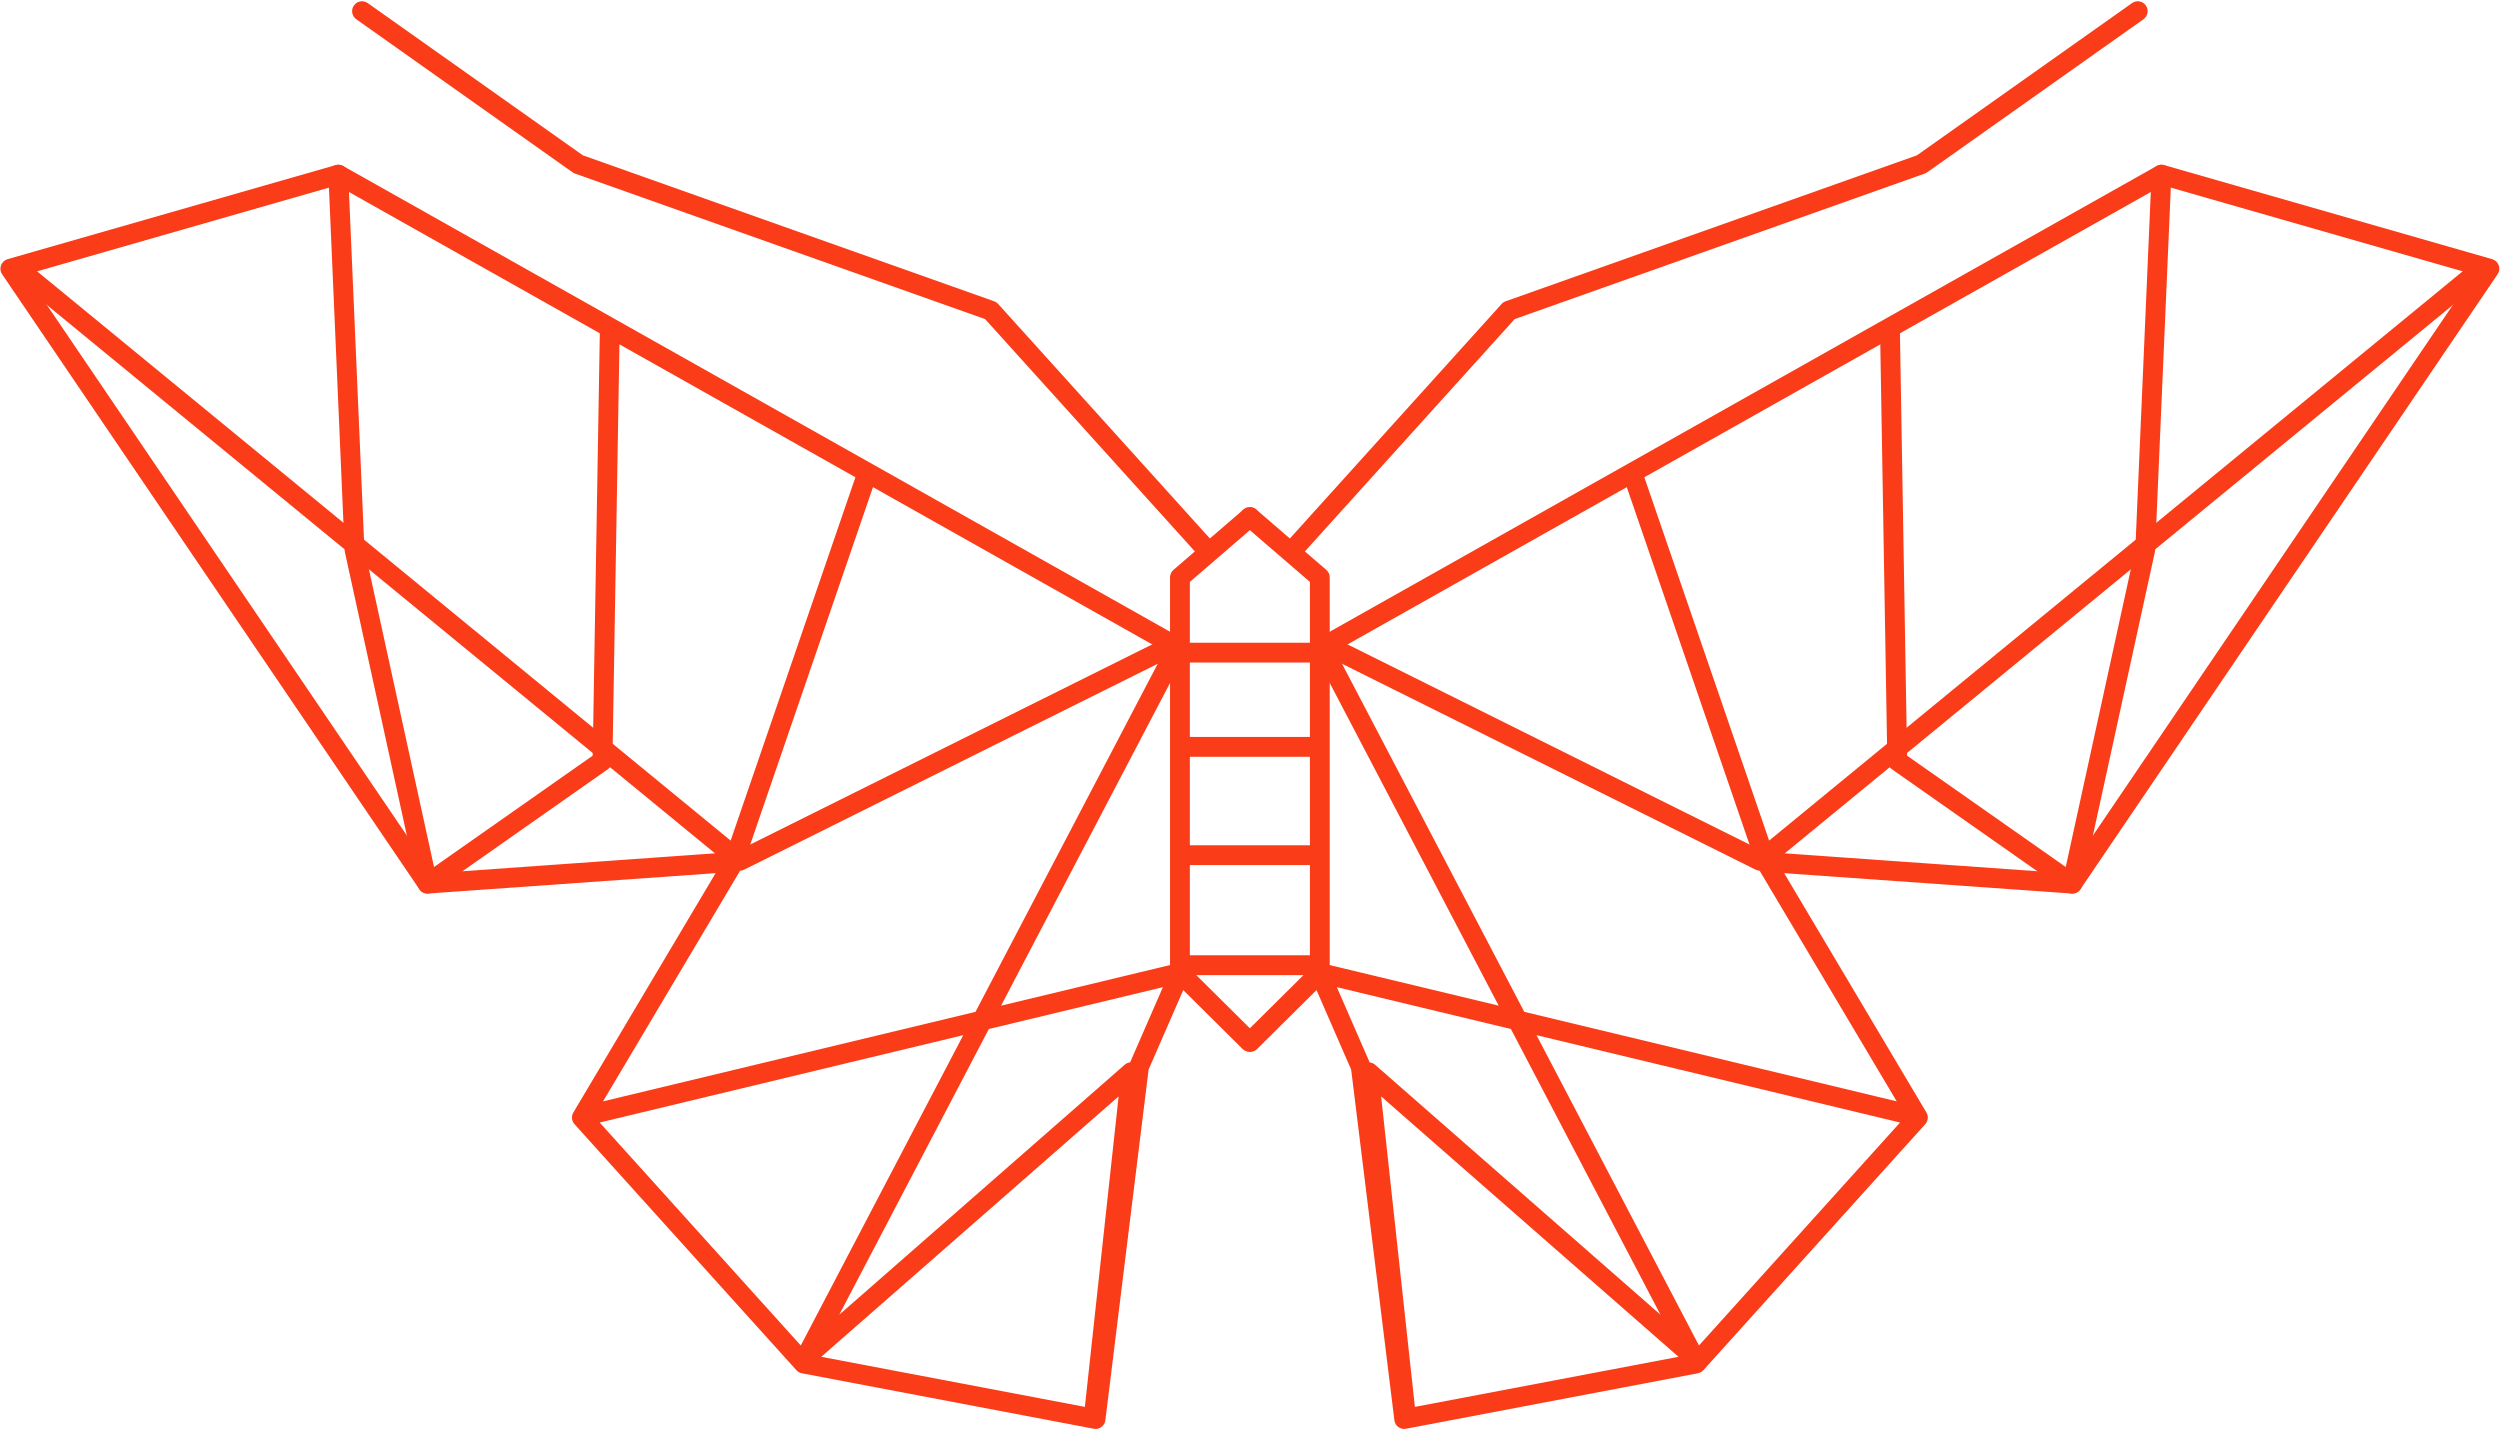
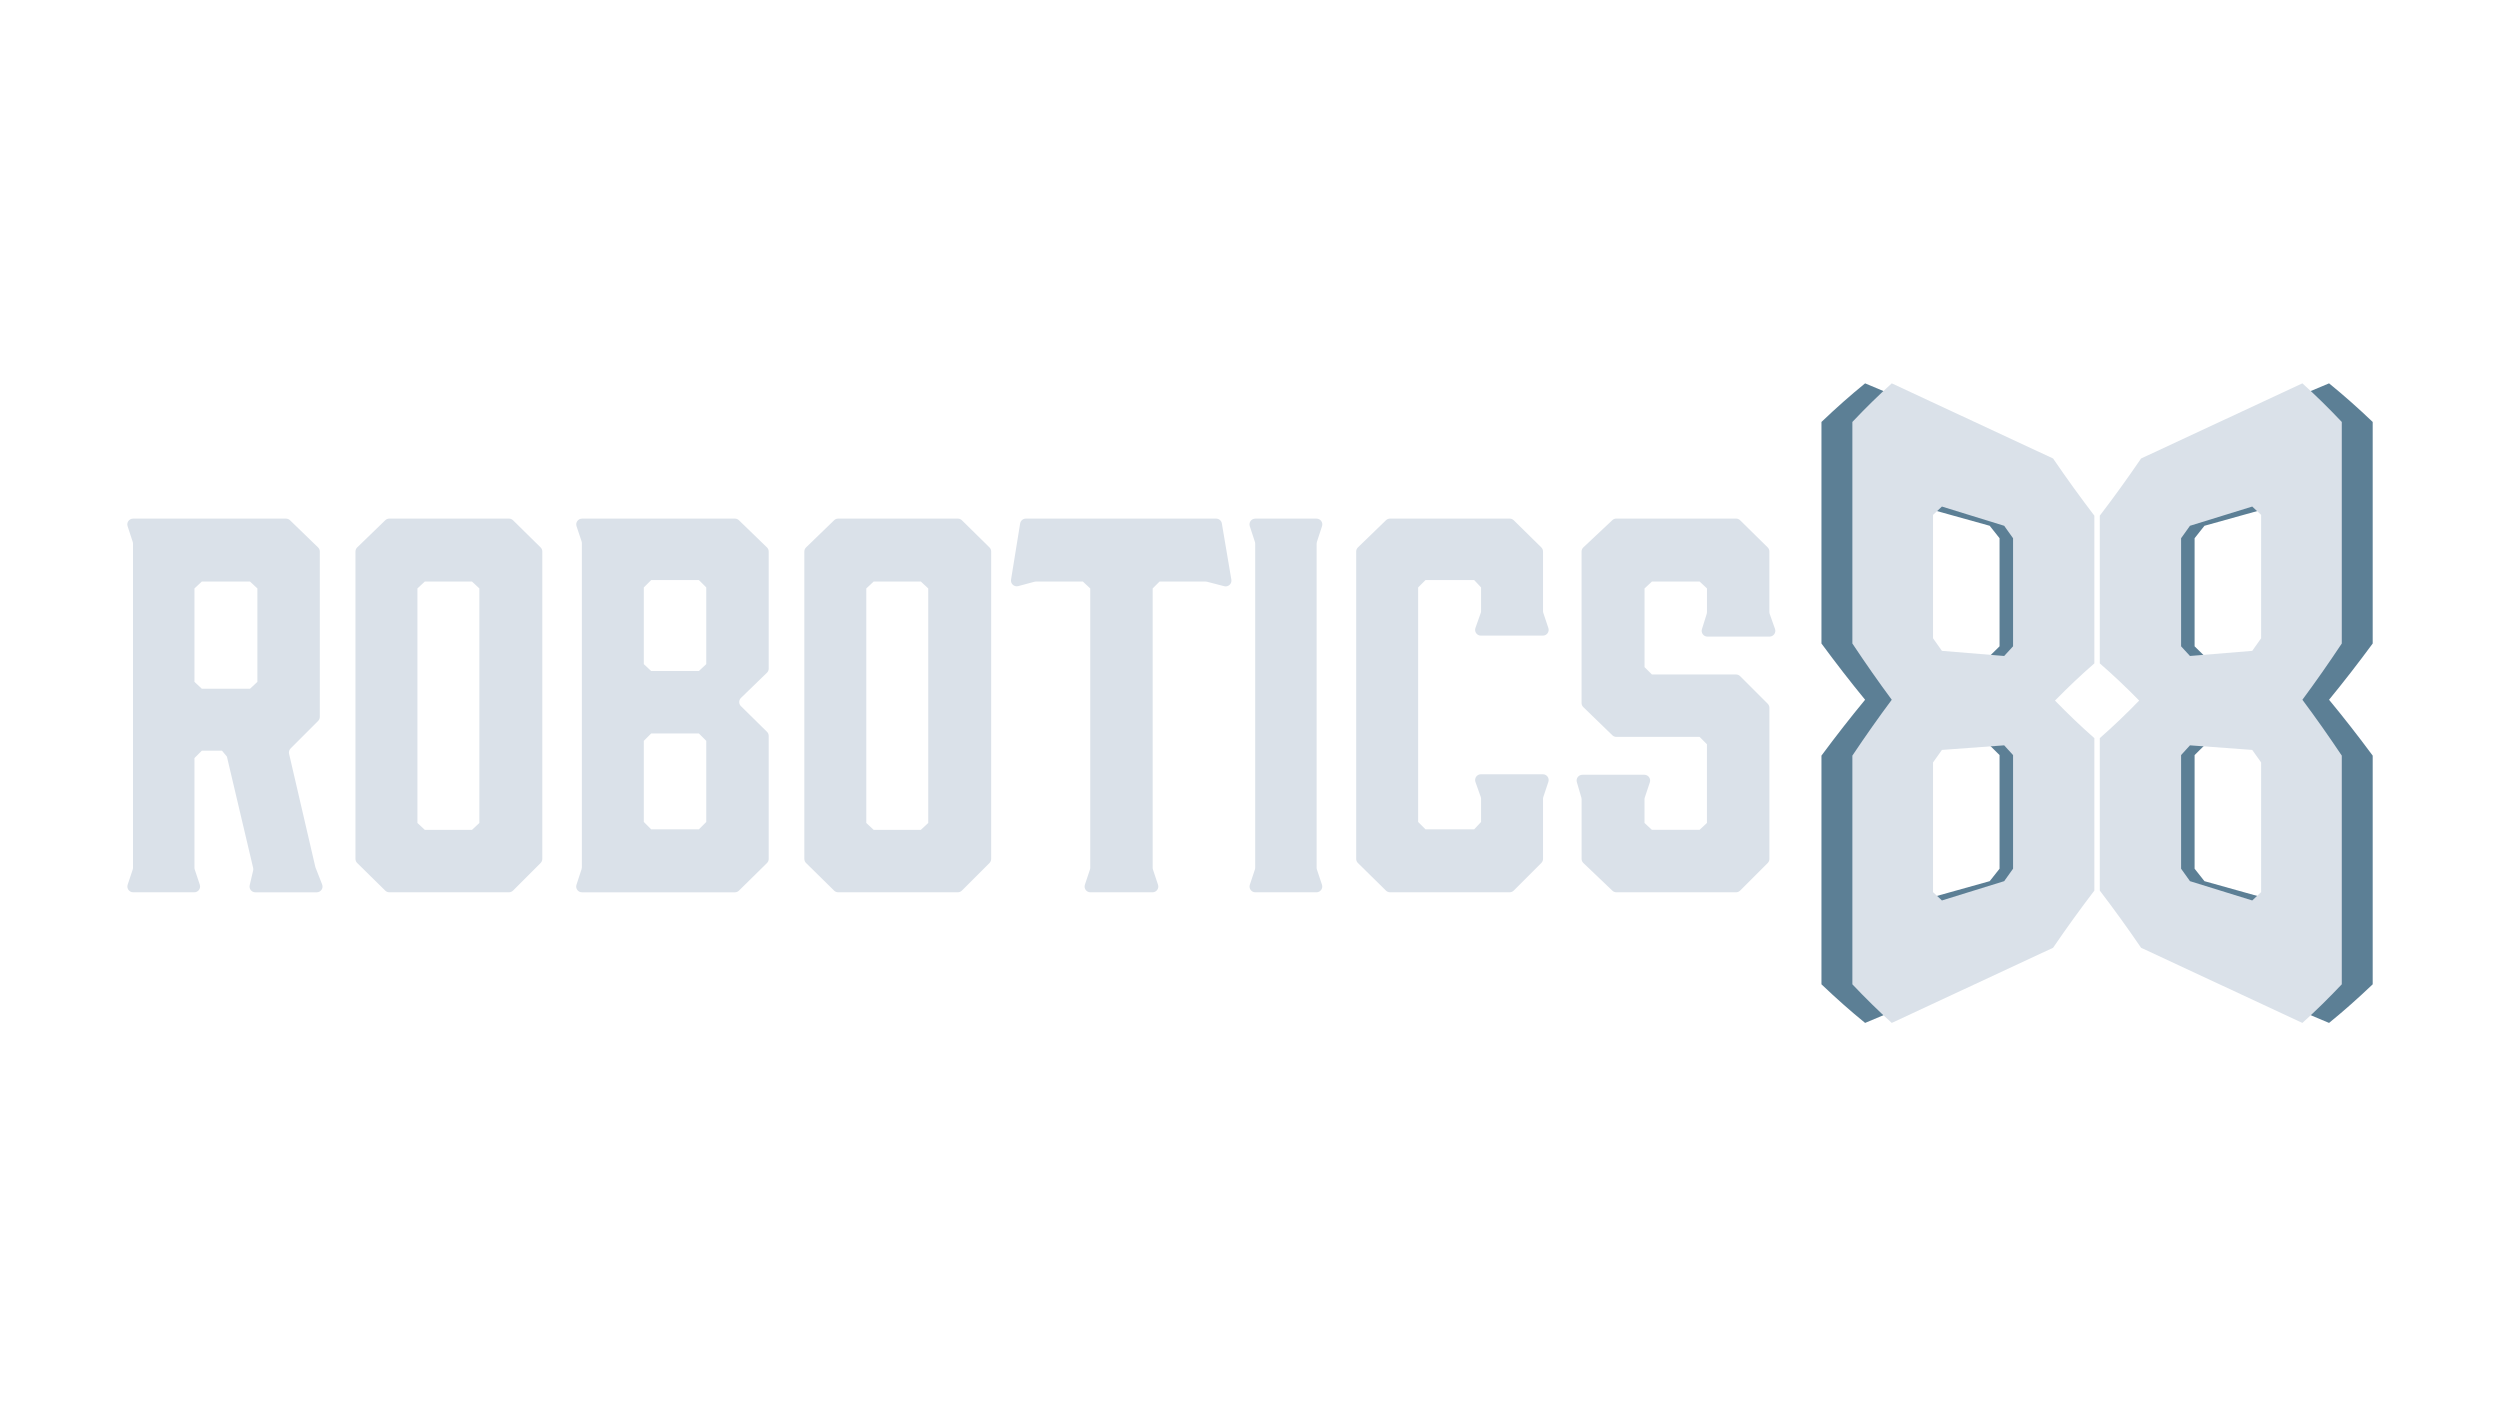
- <svg xmlns="http://www.w3.org/2000/svg" fill="#fa3c19" height="576.9" preserveAspectRatio="xMidYMid meet" version="1" viewBox="495.4 711.3 1009.3 576.9" width="1009.3" zoomAndPan="magnify">
-   <g id="change1_1">
-     <path d="M 999.848 1135.922 C 998.828 1135.922 997.809 1135.531 997.027 1134.762 L 968.949 1106.91 C 968.191 1106.16 967.766 1105.129 967.766 1104.07 L 967.766 944.398 C 967.766 943.23 968.273 942.129 969.152 941.371 L 997.387 917.031 C 999.062 915.59 1001.59 915.77 1003.031 917.449 C 1004.469 919.121 1004.281 921.641 1002.609 923.09 L 975.766 946.23 L 975.766 1102.398 L 1002.66 1129.078 C 1004.23 1130.641 1004.238 1133.172 1002.691 1134.738 C 1001.898 1135.52 1000.871 1135.922 999.848 1135.922" fill="inherit" />
-     <path d="M 982.711 937.398 C 981.617 937.398 980.531 936.961 979.738 936.078 L 893.113 840.129 L 727.52 781.371 C 727.172 781.25 726.844 781.078 726.547 780.859 L 639.242 719.078 C 637.438 717.801 637.012 715.309 638.285 713.5 C 639.562 711.699 642.059 711.27 643.863 712.551 L 730.715 774.012 L 896.742 832.93 C 897.367 833.148 897.93 833.52 898.375 834.02 L 985.68 930.719 C 987.156 932.359 987.031 934.891 985.391 936.371 C 984.625 937.059 983.664 937.398 982.711 937.398" fill="inherit" />
-     <path d="M 791.648 1055.281 C 793.031 1055.281 794.32 1056 795.055 1057.18 C 795.836 1058.449 795.848 1060.051 795.086 1061.328 L 738.855 1155.941 L 889.219 1119.801 L 965.449 974.211 L 631.473 786.109 L 505.977 822.102 L 670.016 1063.891 L 791.367 1055.289 C 791.461 1055.289 791.555 1055.281 791.648 1055.281 Z M 894.621 1126.73 L 834.227 1242.07 L 949.457 1141.16 C 950.09 1140.609 950.859 1140.281 951.652 1140.199 L 964.887 1109.84 Z M 737.508 1164.488 L 818.691 1254.5 L 884.289 1129.211 Z M 826.961 1259.07 L 933.383 1279.289 L 947.008 1153.941 Z M 937.688 1288.191 C 937.441 1288.191 937.191 1288.16 936.941 1288.109 L 819.137 1265.719 C 818.277 1265.559 817.496 1265.121 816.914 1264.469 L 727.344 1165.16 C 726.168 1163.859 725.977 1161.949 726.871 1160.441 L 784.305 1063.809 L 668.285 1072.031 C 666.852 1072.141 665.492 1071.469 664.691 1070.289 L 496.258 822.02 C 495.539 820.961 495.371 819.621 495.809 818.41 C 496.242 817.211 497.23 816.281 498.465 815.93 L 630.875 777.961 C 631.906 777.672 633.008 777.801 633.941 778.32 L 972.754 969.148 C 974.637 970.211 975.34 972.57 974.336 974.488 L 899.551 1117.309 L 970.828 1100.18 C 972.305 1099.82 973.855 1100.34 974.828 1101.5 C 975.805 1102.66 976.039 1104.281 975.434 1105.672 L 959.113 1143.102 L 941.66 1284.672 C 941.523 1285.77 940.941 1286.77 940.047 1287.422 C 939.355 1287.922 938.531 1288.191 937.688 1288.191" fill="inherit" />
-     <path d="M 794.031 1062.828 C 793.121 1062.828 792.223 1062.52 791.492 1061.922 L 502.742 824.922 C 501.031 823.52 500.785 821 502.188 819.289 C 503.59 817.59 506.109 817.34 507.816 818.738 L 794.566 1054.102 L 965.152 969.172 C 967.129 968.191 969.531 968.988 970.516 970.969 C 971.5 972.949 970.695 975.352 968.719 976.328 L 795.812 1062.41 C 795.246 1062.691 794.637 1062.828 794.031 1062.828" fill="inherit" />
-     <path d="M 668 1072.039 C 667.512 1072.039 667.02 1071.961 666.547 1071.77 C 665.301 1071.289 664.379 1070.211 664.094 1068.898 L 634.617 934.102 C 634.57 933.879 634.539 933.648 634.531 933.422 L 627.98 781.98 C 627.887 779.77 629.598 777.91 631.805 777.809 C 634 777.719 635.879 779.43 635.973 781.629 L 642.508 932.73 L 670.625 1061.32 L 734.684 1016.371 L 737.566 845.109 C 737.605 842.91 739.434 841.16 741.633 841.18 C 743.844 841.219 745.602 843.039 745.566 845.25 L 742.648 1018.539 C 742.629 1019.82 741.996 1021.012 740.945 1021.75 L 670.301 1071.32 C 669.617 1071.801 668.812 1072.039 668 1072.039" fill="inherit" />
-     <path d="M 791.648 1063.281 C 791.219 1063.281 790.781 1063.211 790.348 1063.07 C 788.262 1062.352 787.148 1060.07 787.863 1057.98 L 841.062 903.07 C 841.781 900.98 844.059 899.871 846.145 900.578 C 848.234 901.301 849.348 903.57 848.629 905.66 L 795.434 1060.578 C 794.863 1062.238 793.309 1063.281 791.648 1063.281" fill="inherit" />
-     <path d="M 1000.148 1135.922 C 999.125 1135.922 998.098 1135.531 997.316 1134.738 C 995.758 1133.172 995.77 1130.641 997.34 1129.078 L 1024.238 1102.398 L 1024.238 946.23 L 997.391 923.09 C 995.715 921.641 995.527 919.121 996.973 917.449 C 998.414 915.77 1000.941 915.59 1002.609 917.031 L 1030.852 941.371 C 1031.73 942.129 1032.238 943.23 1032.238 944.398 L 1032.238 1104.07 C 1032.238 1105.129 1031.809 1106.16 1031.051 1106.91 L 1002.969 1134.762 C 1002.191 1135.531 1001.172 1135.922 1000.148 1135.922" fill="inherit" />
-     <path d="M 1017.289 937.398 C 1016.328 937.398 1015.379 937.059 1014.609 936.371 C 1012.969 934.891 1012.84 932.359 1014.32 930.719 L 1101.629 834.02 C 1102.07 833.52 1102.629 833.148 1103.262 832.93 L 1269.289 774.012 L 1356.141 712.551 C 1357.941 711.27 1360.441 711.699 1361.711 713.5 C 1362.988 715.309 1362.559 717.801 1360.762 719.078 L 1273.461 780.859 C 1273.16 781.078 1272.828 781.25 1272.48 781.371 L 1106.891 840.129 L 1020.262 936.078 C 1019.469 936.961 1018.379 937.398 1017.289 937.398" fill="inherit" />
-     <path d="M 1110.781 1119.801 L 1261.148 1155.941 L 1204.91 1061.328 C 1204.148 1060.051 1204.172 1058.449 1204.949 1057.18 C 1205.73 1055.922 1207.141 1055.191 1208.641 1055.289 L 1329.98 1063.891 L 1494.02 822.102 L 1368.531 786.109 L 1034.551 974.211 Z M 1048.352 1140.199 C 1049.141 1140.281 1049.91 1140.609 1050.539 1141.16 L 1165.77 1242.07 L 1105.379 1126.73 L 1035.109 1109.84 Z M 1115.711 1129.211 L 1181.309 1254.5 L 1262.488 1164.488 Z M 1052.988 1153.941 L 1066.621 1279.289 L 1173.039 1259.07 Z M 1062.309 1288.191 C 1061.469 1288.191 1060.641 1287.922 1059.949 1287.422 C 1059.059 1286.77 1058.48 1285.77 1058.34 1284.672 L 1040.891 1143.102 L 1024.57 1105.672 C 1023.961 1104.281 1024.199 1102.66 1025.172 1101.5 C 1026.148 1100.34 1027.691 1099.82 1029.172 1100.18 L 1100.449 1117.309 L 1025.672 974.488 C 1024.66 972.57 1025.359 970.211 1027.25 969.148 L 1366.059 778.32 C 1366.988 777.789 1368.102 777.672 1369.129 777.961 L 1501.539 815.93 C 1502.77 816.281 1503.762 817.211 1504.191 818.41 C 1504.629 819.621 1504.461 820.961 1503.738 822.02 L 1335.309 1070.289 C 1334.512 1071.469 1333.141 1072.141 1331.719 1072.031 L 1215.699 1063.809 L 1273.129 1160.441 C 1274.02 1161.949 1273.828 1163.859 1272.66 1165.16 L 1183.09 1264.469 C 1182.5 1265.121 1181.719 1265.559 1180.859 1265.719 L 1063.059 1288.109 C 1062.809 1288.16 1062.559 1288.191 1062.309 1288.191" fill="inherit" />
-     <path d="M 1205.969 1062.828 C 1205.359 1062.828 1204.75 1062.691 1204.191 1062.41 L 1031.281 976.328 C 1029.301 975.352 1028.5 972.949 1029.48 970.969 C 1030.469 968.988 1032.871 968.191 1034.852 969.172 L 1205.43 1054.102 L 1492.18 818.738 C 1493.891 817.34 1496.41 817.59 1497.809 819.289 C 1499.219 821 1498.969 823.52 1497.262 824.922 L 1208.512 1061.922 C 1207.781 1062.52 1206.879 1062.828 1205.969 1062.828" fill="inherit" />
-     <path d="M 1332 1072.039 C 1331.191 1072.039 1330.391 1071.801 1329.699 1071.32 L 1259.051 1021.75 C 1258.012 1021.012 1257.371 1019.82 1257.352 1018.539 L 1254.43 845.25 C 1254.398 843.039 1256.16 841.219 1258.371 841.18 C 1260.621 841.16 1262.398 842.91 1262.43 845.109 L 1265.32 1016.371 L 1329.379 1061.32 L 1357.488 932.73 L 1364.031 781.629 C 1364.121 779.422 1366.012 777.719 1368.199 777.809 C 1370.398 777.91 1372.109 779.77 1372.02 781.98 L 1365.469 933.422 C 1365.461 933.648 1365.43 933.879 1365.379 934.102 L 1335.91 1068.898 C 1335.621 1070.211 1334.699 1071.289 1333.449 1071.77 C 1332.98 1071.949 1332.488 1072.039 1332 1072.039" fill="inherit" />
-     <path d="M 1208.352 1063.281 C 1206.691 1063.281 1205.141 1062.238 1204.57 1060.578 L 1151.371 905.66 C 1150.648 903.57 1151.762 901.301 1153.852 900.578 C 1155.941 899.859 1158.219 900.98 1158.941 903.07 L 1212.141 1057.98 C 1212.852 1060.07 1211.738 1062.352 1209.648 1063.07 C 1209.219 1063.211 1208.781 1063.281 1208.352 1063.281" fill="inherit" />
-     <path d="M 1026.07 978.781 L 973.363 978.781 C 971.156 978.781 969.363 976.988 969.363 974.781 C 969.363 972.57 971.156 970.781 973.363 970.781 L 1026.07 970.781 C 1028.281 970.781 1030.07 972.57 1030.07 974.781 C 1030.07 976.988 1028.281 978.781 1026.07 978.781" fill="inherit" />
-     <path d="M 1026.07 1016.828 L 973.363 1016.828 C 971.156 1016.828 969.363 1015.039 969.363 1012.828 C 969.363 1010.629 971.156 1008.828 973.363 1008.828 L 1026.07 1008.828 C 1028.281 1008.828 1030.07 1010.629 1030.07 1012.828 C 1030.07 1015.039 1028.281 1016.828 1026.07 1016.828" fill="inherit" />
-     <path d="M 1026.07 1060.551 L 973.363 1060.551 C 971.156 1060.551 969.363 1058.762 969.363 1056.551 C 969.363 1054.34 971.156 1052.551 973.363 1052.551 L 1026.07 1052.551 C 1028.281 1052.551 1030.07 1054.34 1030.07 1056.551 C 1030.07 1058.762 1028.281 1060.551 1026.07 1060.551" fill="inherit" />
-     <path d="M 1026.07 1104.969 L 973.363 1104.969 C 971.156 1104.969 969.363 1103.18 969.363 1100.969 C 969.363 1098.762 971.156 1096.969 973.363 1096.969 L 1026.07 1096.969 C 1028.281 1096.969 1030.07 1098.762 1030.07 1100.969 C 1030.07 1103.18 1028.281 1104.969 1026.07 1104.969" fill="inherit" />
+ <svg xmlns="http://www.w3.org/2000/svg" id="Layer_3" data-name="Layer 3" viewBox="0 0 1920 1080">
+   <defs>
+     <style>
+       .cls-1 {
+         fill: none;
+       }
+ 
+       .cls-2 {
+         clip-path: url(#clippath);
+       }
+ 
+       .cls-3 {
+         fill: #dae1e9;
+       }
+ 
+       .cls-4 {
+         fill: #5c7f95;
+       }
+ 
+       .cls-5 {
+         clip-path: url(#clippath-1);
+       }
+     </style>
+     <clipPath id="clippath">
+       <rect class="cls-1" x="1612.64" y="294.4" width="209.59" height="491.2" />
+     </clipPath>
+     <clipPath id="clippath-1">
+       <rect class="cls-1" x="1398.88" y="294.4" width="209.59" height="491.2" />
+     </clipPath>
+   </defs>
+   <g>
+     <path class="cls-3" d="M98.04,679.45l3.87-11.61c.15-.45,.23-.92,.23-1.4v-248.93c0-.47-.07-.93-.22-1.37l-3.93-12.03c-.93-2.86,1.2-5.8,4.21-5.8h117.46c1.15,0,2.26,.45,3.08,1.25l21.53,20.86c.86,.83,1.35,1.98,1.35,3.18v126.94c0,1.17-.47,2.3-1.3,3.13l-21.13,21.13c-1.08,1.08-1.53,2.64-1.18,4.13l20.14,86.78c.05,.21,.11,.42,.19,.62l5.06,12.91c1.14,2.9-1,6.05-4.12,6.05h-47.2c-2.85,0-4.96-2.66-4.31-5.44l2.64-11.3c.16-.67,.16-1.36,0-2.03l-20.15-85.46-3.78-4.53h-15.48l-5.66,5.66v84.24c0,.48,.08,.95,.23,1.4l3.87,11.61c.96,2.87-1.18,5.83-4.2,5.83h-46.99c-3.02,0-5.16-2.96-4.2-5.83Zm93.97-150.5l5.66-5.29v-71.74l-5.66-5.29h-37.01l-5.66,5.29v71.74l5.66,5.29h37.01Z" />
+     <path class="cls-3" d="M416.49,423.56v236.09c0,1.17-.47,2.3-1.3,3.13l-21.19,21.19c-.83,.83-1.96,1.3-3.13,1.3h-91.89c-1.16,0-2.28-.46-3.11-1.27l-21.55-21.21c-.85-.83-1.32-1.97-1.32-3.16v-236.05c0-1.2,.49-2.35,1.35-3.18l21.53-20.86c.83-.8,1.93-1.25,3.08-1.25h91.93c1.16,0,2.28,.46,3.11,1.27l21.17,20.84c.85,.83,1.32,1.97,1.32,3.16Zm-54,23.07h-36.25l-5.66,5.29v180.12l5.66,5.29h36.25l5.66-5.29v-180.12l-5.66-5.29Z" />
+     <path class="cls-3" d="M446.98,398.29h117.42c1.15,0,2.26,.45,3.08,1.25l21.53,20.86c.86,.83,1.35,1.98,1.35,3.18v89.9c0,1.2-.49,2.35-1.35,3.18l-19.94,19.33c-1.79,1.73-1.8,4.59-.02,6.34l19.99,19.69c.85,.83,1.32,1.97,1.32,3.16v94.47c0,1.19-.48,2.32-1.32,3.16l-21.55,21.21c-.83,.82-1.94,1.27-3.11,1.27h-117.44c-3.01,0-5.14-2.94-4.21-5.8l3.93-12.03c.14-.44,.22-.91,.22-1.37v-248.93c0-.48-.08-.95-.23-1.4l-3.87-11.61c-.96-2.87,1.18-5.83,4.2-5.83Zm47.47,111.77l5.66,5.29h36.63l5.66-5.29v-58.91l-5.66-5.66h-36.63l-5.66,5.66v58.91Zm42.29,53.24h-36.63l-5.66,5.67v62.3l5.66,5.66h36.63l5.66-5.66v-62.3l-5.66-5.67Z" />
+     <path class="cls-3" d="M761.22,423.56v236.09c0,1.17-.47,2.3-1.3,3.13l-21.19,21.19c-.83,.83-1.96,1.3-3.13,1.3h-91.89c-1.16,0-2.28-.46-3.11-1.27l-21.55-21.21c-.85-.83-1.32-1.97-1.32-3.16v-236.05c0-1.2,.49-2.35,1.35-3.18l21.53-20.86c.83-.8,1.93-1.25,3.08-1.25h91.93c1.16,0,2.28,.46,3.11,1.27l21.17,20.84c.85,.83,1.32,1.97,1.32,3.16Zm-54,23.07h-36.25l-5.66,5.29v180.12l5.66,5.29h36.25l5.66-5.29v-180.12l-5.66-5.29Z" />
+     <path class="cls-3" d="M940.19,450.2l-13.23-3.43c-.36-.09-.74-.14-1.11-.14h-35.31l-5.29,5.29v214.52c0,.48,.08,.95,.23,1.4l3.87,11.61c.96,2.87-1.18,5.83-4.2,5.83h-47.75c-3.02,0-5.16-2.96-4.2-5.83l3.87-11.61c.15-.45,.23-.92,.23-1.4v-214.52l-5.66-5.29h-36.04c-.39,0-.78,.05-1.15,.15l-12.45,3.35c-3.1,.84-6.04-1.81-5.52-4.98l6.98-43.13c.35-2.14,2.2-3.72,4.37-3.72h146.18c2.16,0,4.01,1.56,4.37,3.69l7.3,43.19c.54,3.17-2.37,5.83-5.48,5.03Z" />
+     <path class="cls-3" d="M1011.07,685.28h-46.99c-3.02,0-5.16-2.96-4.2-5.83l3.87-11.61c.15-.45,.23-.92,.23-1.4v-248.93c0-.47-.07-.93-.22-1.37l-3.93-12.03c-.93-2.86,1.2-5.8,4.21-5.8h47.07c3.01,0,5.14,2.94,4.21,5.8l-3.93,12.03c-.14,.44-.22,.91-.22,1.37v248.93c0,.48,.08,.95,.23,1.4l3.87,11.61c.96,2.87-1.18,5.83-4.2,5.83Z" />
+     <path class="cls-3" d="M1041.55,659.63v-236.05c0-1.2,.49-2.35,1.35-3.18l21.53-20.86c.83-.8,1.93-1.25,3.08-1.25h91.93c1.16,0,2.28,.46,3.11,1.27l21.17,20.84c.85,.83,1.32,1.97,1.32,3.16v45.76c0,.48,.08,.95,.23,1.4l3.87,11.61c.96,2.87-1.18,5.83-4.2,5.83h-47.63c-3.06,0-5.2-3.03-4.17-5.91l4.07-11.5c.17-.47,.25-.97,.25-1.48v-18.12l-5.29-5.66h-37.38l-5.66,5.66v180.12l5.66,5.66h37.38l5.29-5.66v-17.74c0-.5-.09-1-.25-1.48l-4.07-11.5c-1.02-2.88,1.12-5.91,4.17-5.91h47.63c3.02,0,5.16,2.96,4.2,5.83l-3.87,11.61c-.15,.45-.23,.92-.23,1.4v46.16c0,1.17-.47,2.3-1.3,3.13l-21.19,21.19c-.83,.83-1.96,1.3-3.13,1.3h-91.89c-1.16,0-2.28-.46-3.11-1.27l-21.55-21.21c-.85-.83-1.32-1.97-1.32-3.16Z" />
+     <path class="cls-3" d="M1359.07,488.92h-47.75c-2.99,0-5.12-2.9-4.23-5.75l3.67-11.73c.13-.43,.2-.87,.2-1.32v-18.2l-5.66-5.29h-36.63l-5.66,5.29v60.42l5.66,5.66h64.62c1.17,0,2.3,.47,3.13,1.3l21.19,21.19c.83,.83,1.3,1.96,1.3,3.13v116.03c0,1.17-.47,2.3-1.3,3.13l-21.19,21.19c-.83,.83-1.96,1.3-3.13,1.3h-91.93c-1.14,0-2.23-.44-3.06-1.23l-22.27-21.25c-.88-.84-1.37-1.99-1.37-3.2v-45.81c0-.42-.06-.84-.18-1.24l-3.46-11.85c-.83-2.83,1.3-5.67,4.25-5.67h47.61c3.02,0,5.16,2.96,4.2,5.83l-3.87,11.61c-.15,.45-.23,.92-.23,1.4v18.16l5.66,5.29h36.63l5.66-5.29v-60.42l-5.66-5.67h-63.91c-1.15,0-2.26-.45-3.08-1.25l-22.29-21.61c-.86-.83-1.35-1.98-1.35-3.18v-116.29c0-1.22,.51-2.39,1.4-3.23l22.24-20.9c.82-.77,1.91-1.2,3.03-1.2h91.97c1.16,0,2.28,.46,3.11,1.27l21.17,20.84c.85,.83,1.32,1.97,1.32,3.16v46.47c0,.5,.09,1,.25,1.48l4.07,11.5c1.02,2.88-1.12,5.91-4.17,5.91Z" />
+   </g>
+   <g>
+     <g id="_Mirror_Repeat_" data-name="&amp;lt;Mirror Repeat&amp;gt;">
+       <g class="cls-2">
+         <g>
+           <path class="cls-4" d="M1822.23,324.05c0,56.72,0,113.44,0,170.16-11.17,15.18-22.35,29.58-33.52,43.2,11.18,13.52,22.35,27.83,33.52,42.91,0,58.54,0,117.08,0,175.63-11.17,10.67-22.35,20.56-33.52,29.65-45.77-19.24-91.55-38.47-137.32-57.71-11.71-15.47-23.43-30.11-35.14-43.92v-117.08c11.17-8.84,22.34-18.46,33.51-28.85-11.17-10.3-22.34-19.82-33.51-28.56v-113.44c11.71-13.81,23.43-28.45,35.14-43.92,45.77-19.24,91.55-38.47,137.32-57.71,11.18,9.09,22.35,18.97,33.52,29.65Zm-76.24,64.98c-17.66,4.92-35.32,9.84-52.98,14.77-2.52,3.23-5.04,6.41-7.56,9.56,0,27.67,0,55.34,0,83.01,2.52,2.43,5.04,4.91,7.56,7.42,17.66-1.31,35.32-2.62,52.98-3.93,2.52-3.18,5.05-6.41,7.57-9.67,0-31.59,0-63.17,0-94.76-2.52-2.17-5.05-4.3-7.57-6.4Zm0,186.91c-17.66-1.17-35.32-2.34-52.98-3.52-2.52,2.54-5.04,5.03-7.56,7.48,0,29.09,0,58.18,0,87.27,2.52,3.15,5.04,6.34,7.56,9.56,17.66,4.94,35.32,9.88,52.98,14.82,2.52-2.09,5.05-4.22,7.57-6.38,0-33.21,0-66.42,0-99.62-2.52-3.25-5.05-6.45-7.57-9.61Z" />
+           <path class="cls-3" d="M1798.49,324.05v170.16c-10.08,15.18-20.17,29.58-30.25,43.2,10.08,13.52,20.17,27.83,30.25,42.91v175.63c-10.08,10.67-20.17,20.56-30.25,29.65-41.3-19.24-82.6-38.47-123.89-57.71-10.57-15.47-21.14-30.11-31.71-43.92,0-39.03,0-78.06,0-117.08,10.08-8.84,20.16-18.46,30.24-28.85-10.08-10.3-20.16-19.82-30.24-28.56,0-37.81,0-75.63,0-113.44,10.57-13.81,21.14-28.45,31.71-43.92,41.3-19.24,82.6-38.47,123.89-57.71,10.08,9.09,20.17,18.97,30.25,29.65Zm-68.78,64.98c-15.94,4.92-31.87,9.84-47.81,14.77-2.27,3.23-4.55,6.41-6.82,9.56,0,27.67,0,55.34,0,83.01,2.27,2.43,4.55,4.91,6.82,7.42,15.94-1.31,31.87-2.62,47.81-3.93,2.28-3.18,4.55-6.41,6.83-9.67,0-31.59,0-63.17,0-94.76-2.28-2.17-4.55-4.3-6.83-6.4Zm0,186.91c-15.94-1.17-31.87-2.34-47.81-3.52-2.27,2.53-4.55,5.03-6.82,7.48,0,29.09,0,58.18,0,87.27,2.27,3.15,4.55,6.34,6.82,9.56,15.94,4.94,31.87,9.88,47.81,14.82,2.28-2.09,4.55-4.22,6.83-6.38,0-33.21,0-66.42,0-99.62-2.28-3.25-4.55-6.45-6.83-9.61Z" />
+         </g>
+       </g>
+     </g>
+     <g id="_Mirror_Repeat_-2" data-name="&amp;lt;Mirror Repeat&amp;gt;">
+       <g class="cls-5">
+         <g>
+           <path class="cls-4" d="M1398.88,324.05c0,56.72,0,113.44,0,170.16,11.17,15.18,22.35,29.58,33.52,43.2-11.18,13.52-22.35,27.83-33.52,42.91,0,58.54,0,117.08,0,175.63,11.17,10.67,22.35,20.56,33.52,29.65,45.77-19.24,91.55-38.47,137.32-57.71,11.71-15.47,23.43-30.11,35.14-43.92,0-39.03,0-78.06,0-117.08-11.17-8.84-22.34-18.46-33.51-28.85,11.17-10.3,22.34-19.82,33.51-28.56v-113.44c-11.71-13.81-23.43-28.45-35.14-43.92-45.77-19.24-91.55-38.47-137.32-57.71-11.18,9.09-22.35,18.97-33.52,29.65Zm76.24,64.98c17.66,4.92,35.32,9.84,52.98,14.77,2.52,3.23,5.04,6.41,7.56,9.56,0,27.67,0,55.34,0,83.01-2.52,2.43-5.04,4.91-7.56,7.42-17.66-1.31-35.32-2.62-52.98-3.93-2.52-3.18-5.05-6.41-7.57-9.67,0-31.59,0-63.17,0-94.76,2.52-2.17,5.05-4.3,7.57-6.4Zm0,186.91c17.66-1.17,35.32-2.34,52.98-3.52,2.52,2.54,5.04,5.03,7.56,7.48,0,29.09,0,58.18,0,87.27-2.52,3.15-5.04,6.34-7.56,9.56-17.66,4.94-35.32,9.88-52.98,14.82-2.52-2.09-5.05-4.22-7.57-6.38,0-33.21,0-66.42,0-99.62,2.52-3.25,5.05-6.45,7.57-9.61Z" />
+           <path class="cls-3" d="M1422.62,324.05c0,56.72,0,113.44,0,170.16,10.08,15.18,20.17,29.58,30.25,43.2-10.08,13.52-20.17,27.83-30.25,42.91v175.63c10.08,10.67,20.17,20.56,30.25,29.65,41.3-19.24,82.6-38.47,123.89-57.71,10.57-15.47,21.14-30.11,31.71-43.92,0-39.03,0-78.06,0-117.08-10.08-8.84-20.16-18.46-30.24-28.85,10.08-10.3,20.16-19.82,30.24-28.56,0-37.81,0-75.63,0-113.44-10.57-13.81-21.14-28.45-31.71-43.92-41.3-19.24-82.6-38.47-123.89-57.71-10.08,9.09-20.17,18.97-30.25,29.65Zm68.78,64.98c15.94,4.92,31.87,9.84,47.81,14.77,2.27,3.23,4.55,6.41,6.82,9.56,0,27.67,0,55.34,0,83.01-2.27,2.43-4.55,4.91-6.82,7.42-15.94-1.31-31.87-2.62-47.81-3.93-2.28-3.18-4.55-6.41-6.83-9.67,0-31.59,0-63.17,0-94.76,2.28-2.17,4.55-4.3,6.83-6.4Zm0,186.91c15.94-1.17,31.87-2.34,47.81-3.52,2.27,2.53,4.55,5.03,6.82,7.48,0,29.09,0,58.18,0,87.27-2.27,3.15-4.55,6.34-6.82,9.56-15.94,4.94-31.87,9.88-47.81,14.82-2.28-2.09-4.55-4.22-6.83-6.38,0-33.21,0-66.42,0-99.62,2.28-3.25,4.55-6.45,6.83-9.61Z" />
+         </g>
+       </g>
+     </g>
  </g>
</svg>
